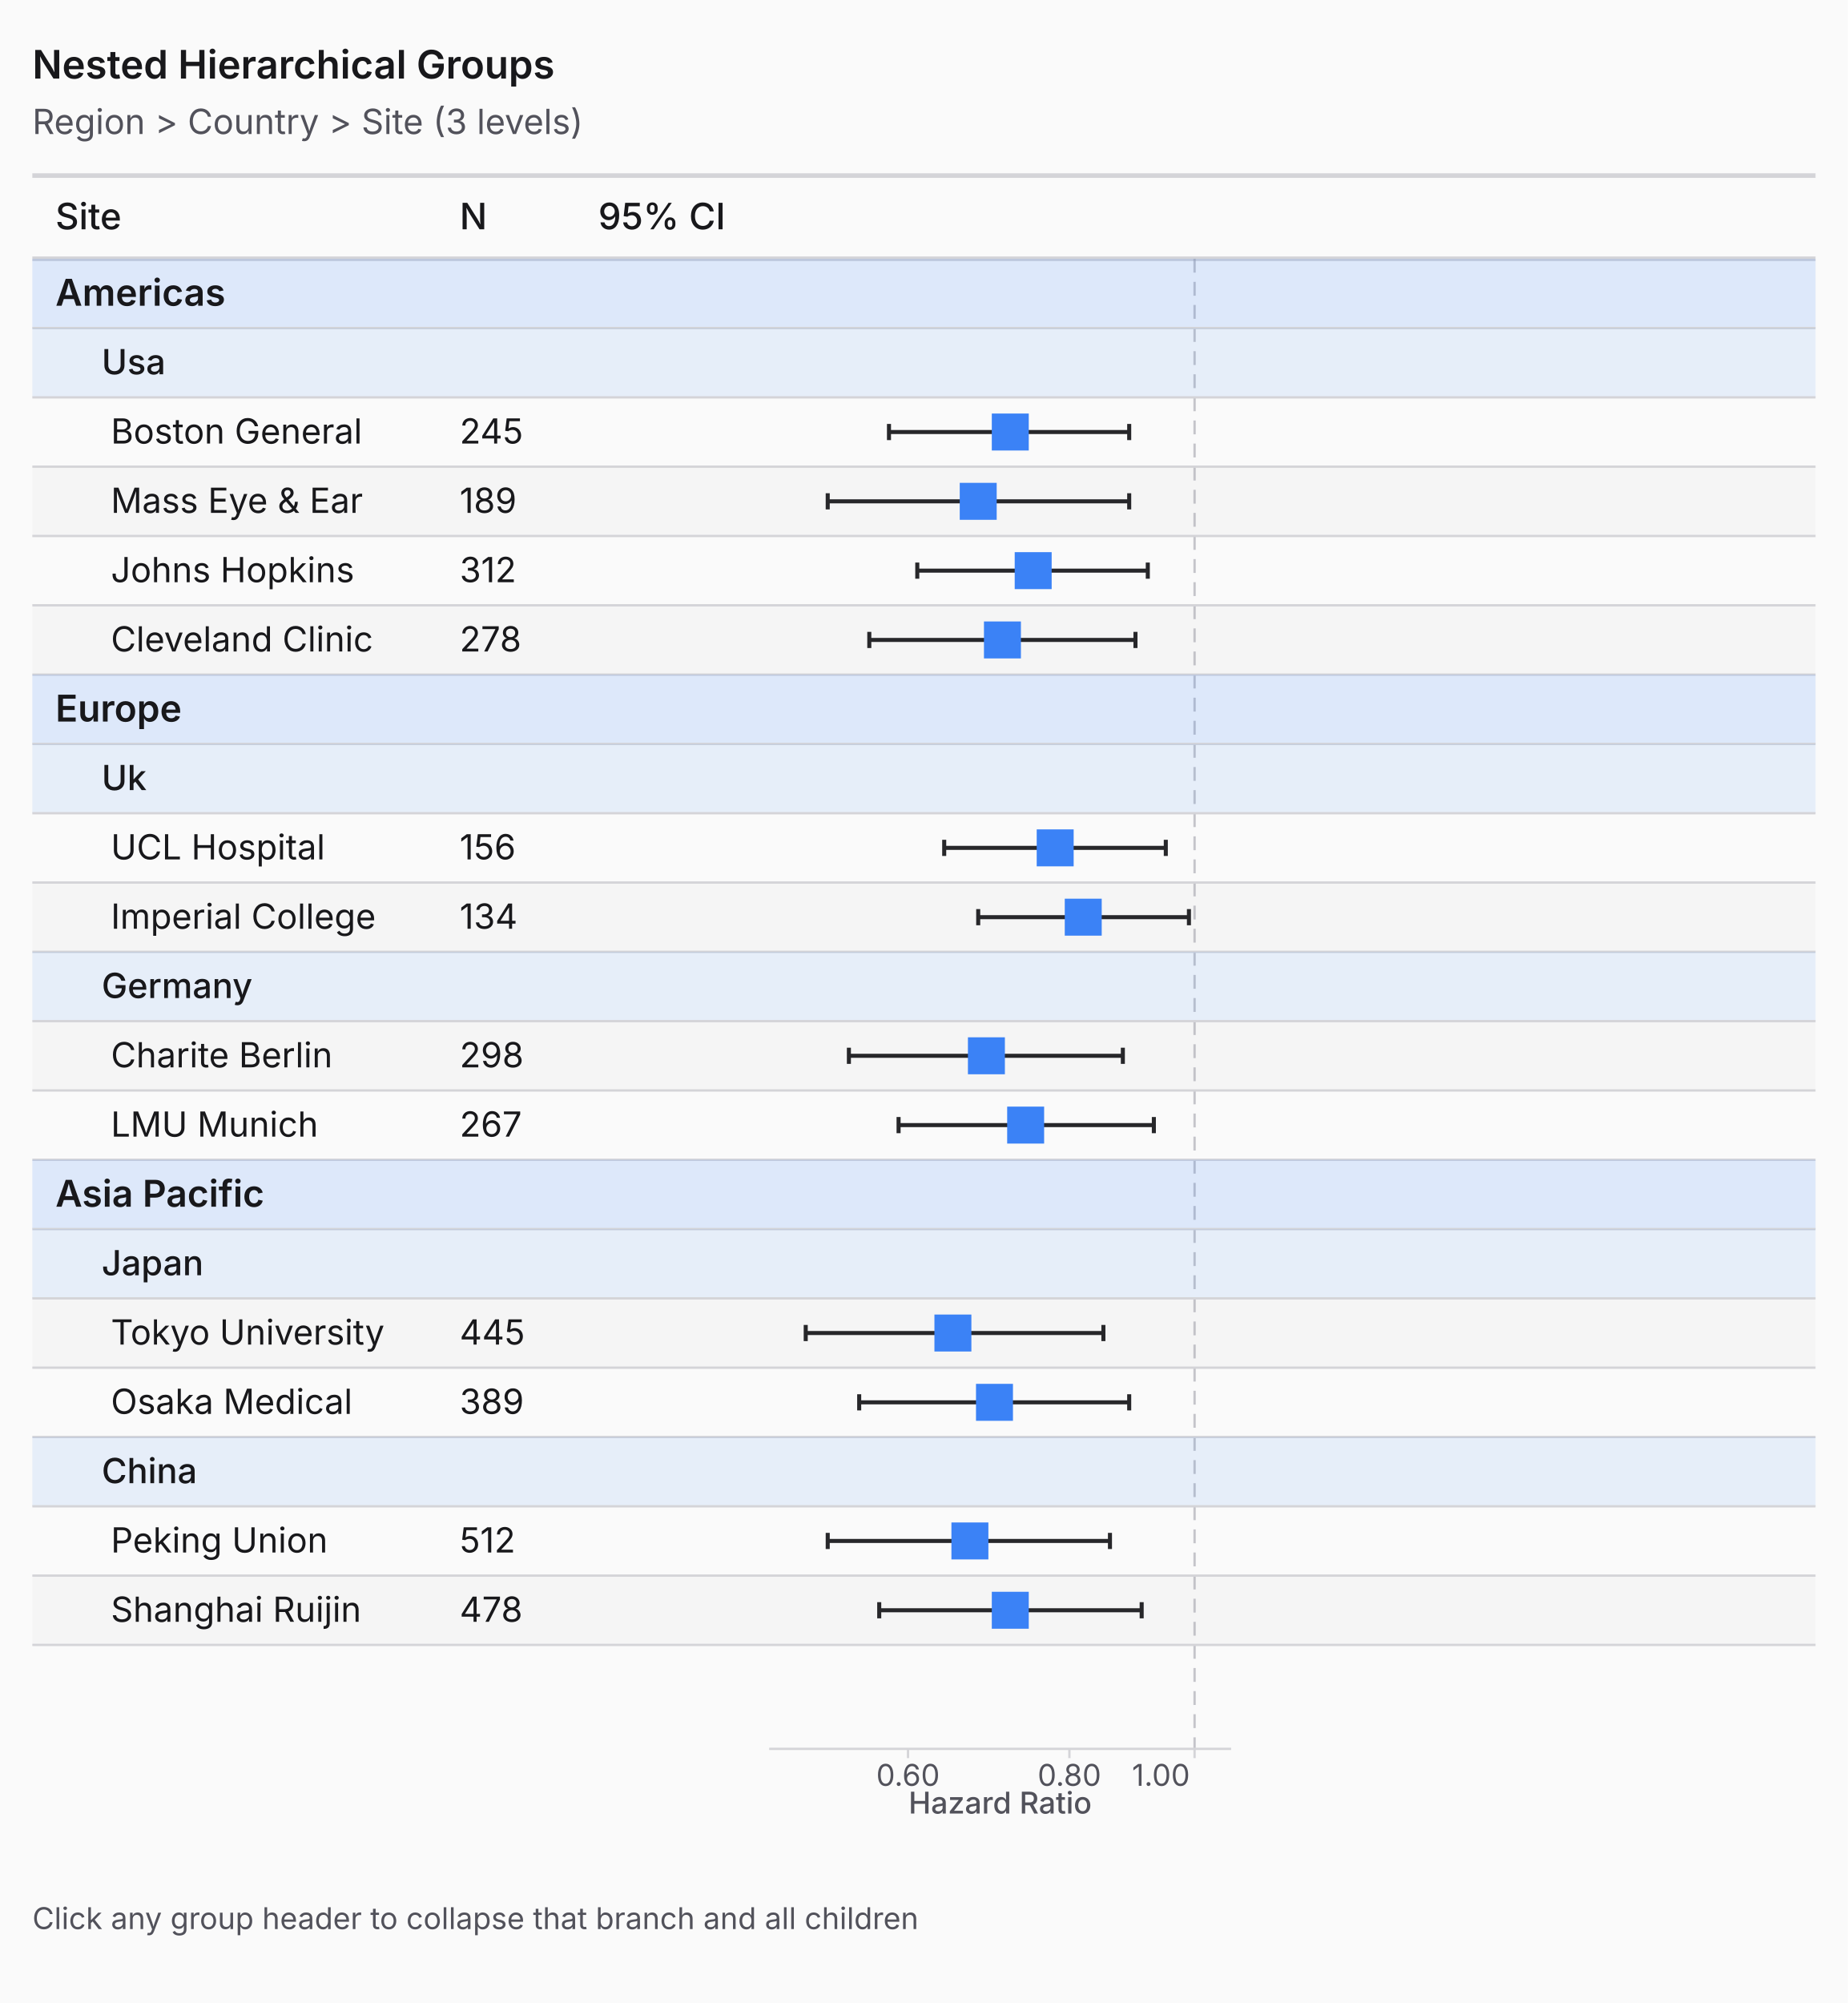
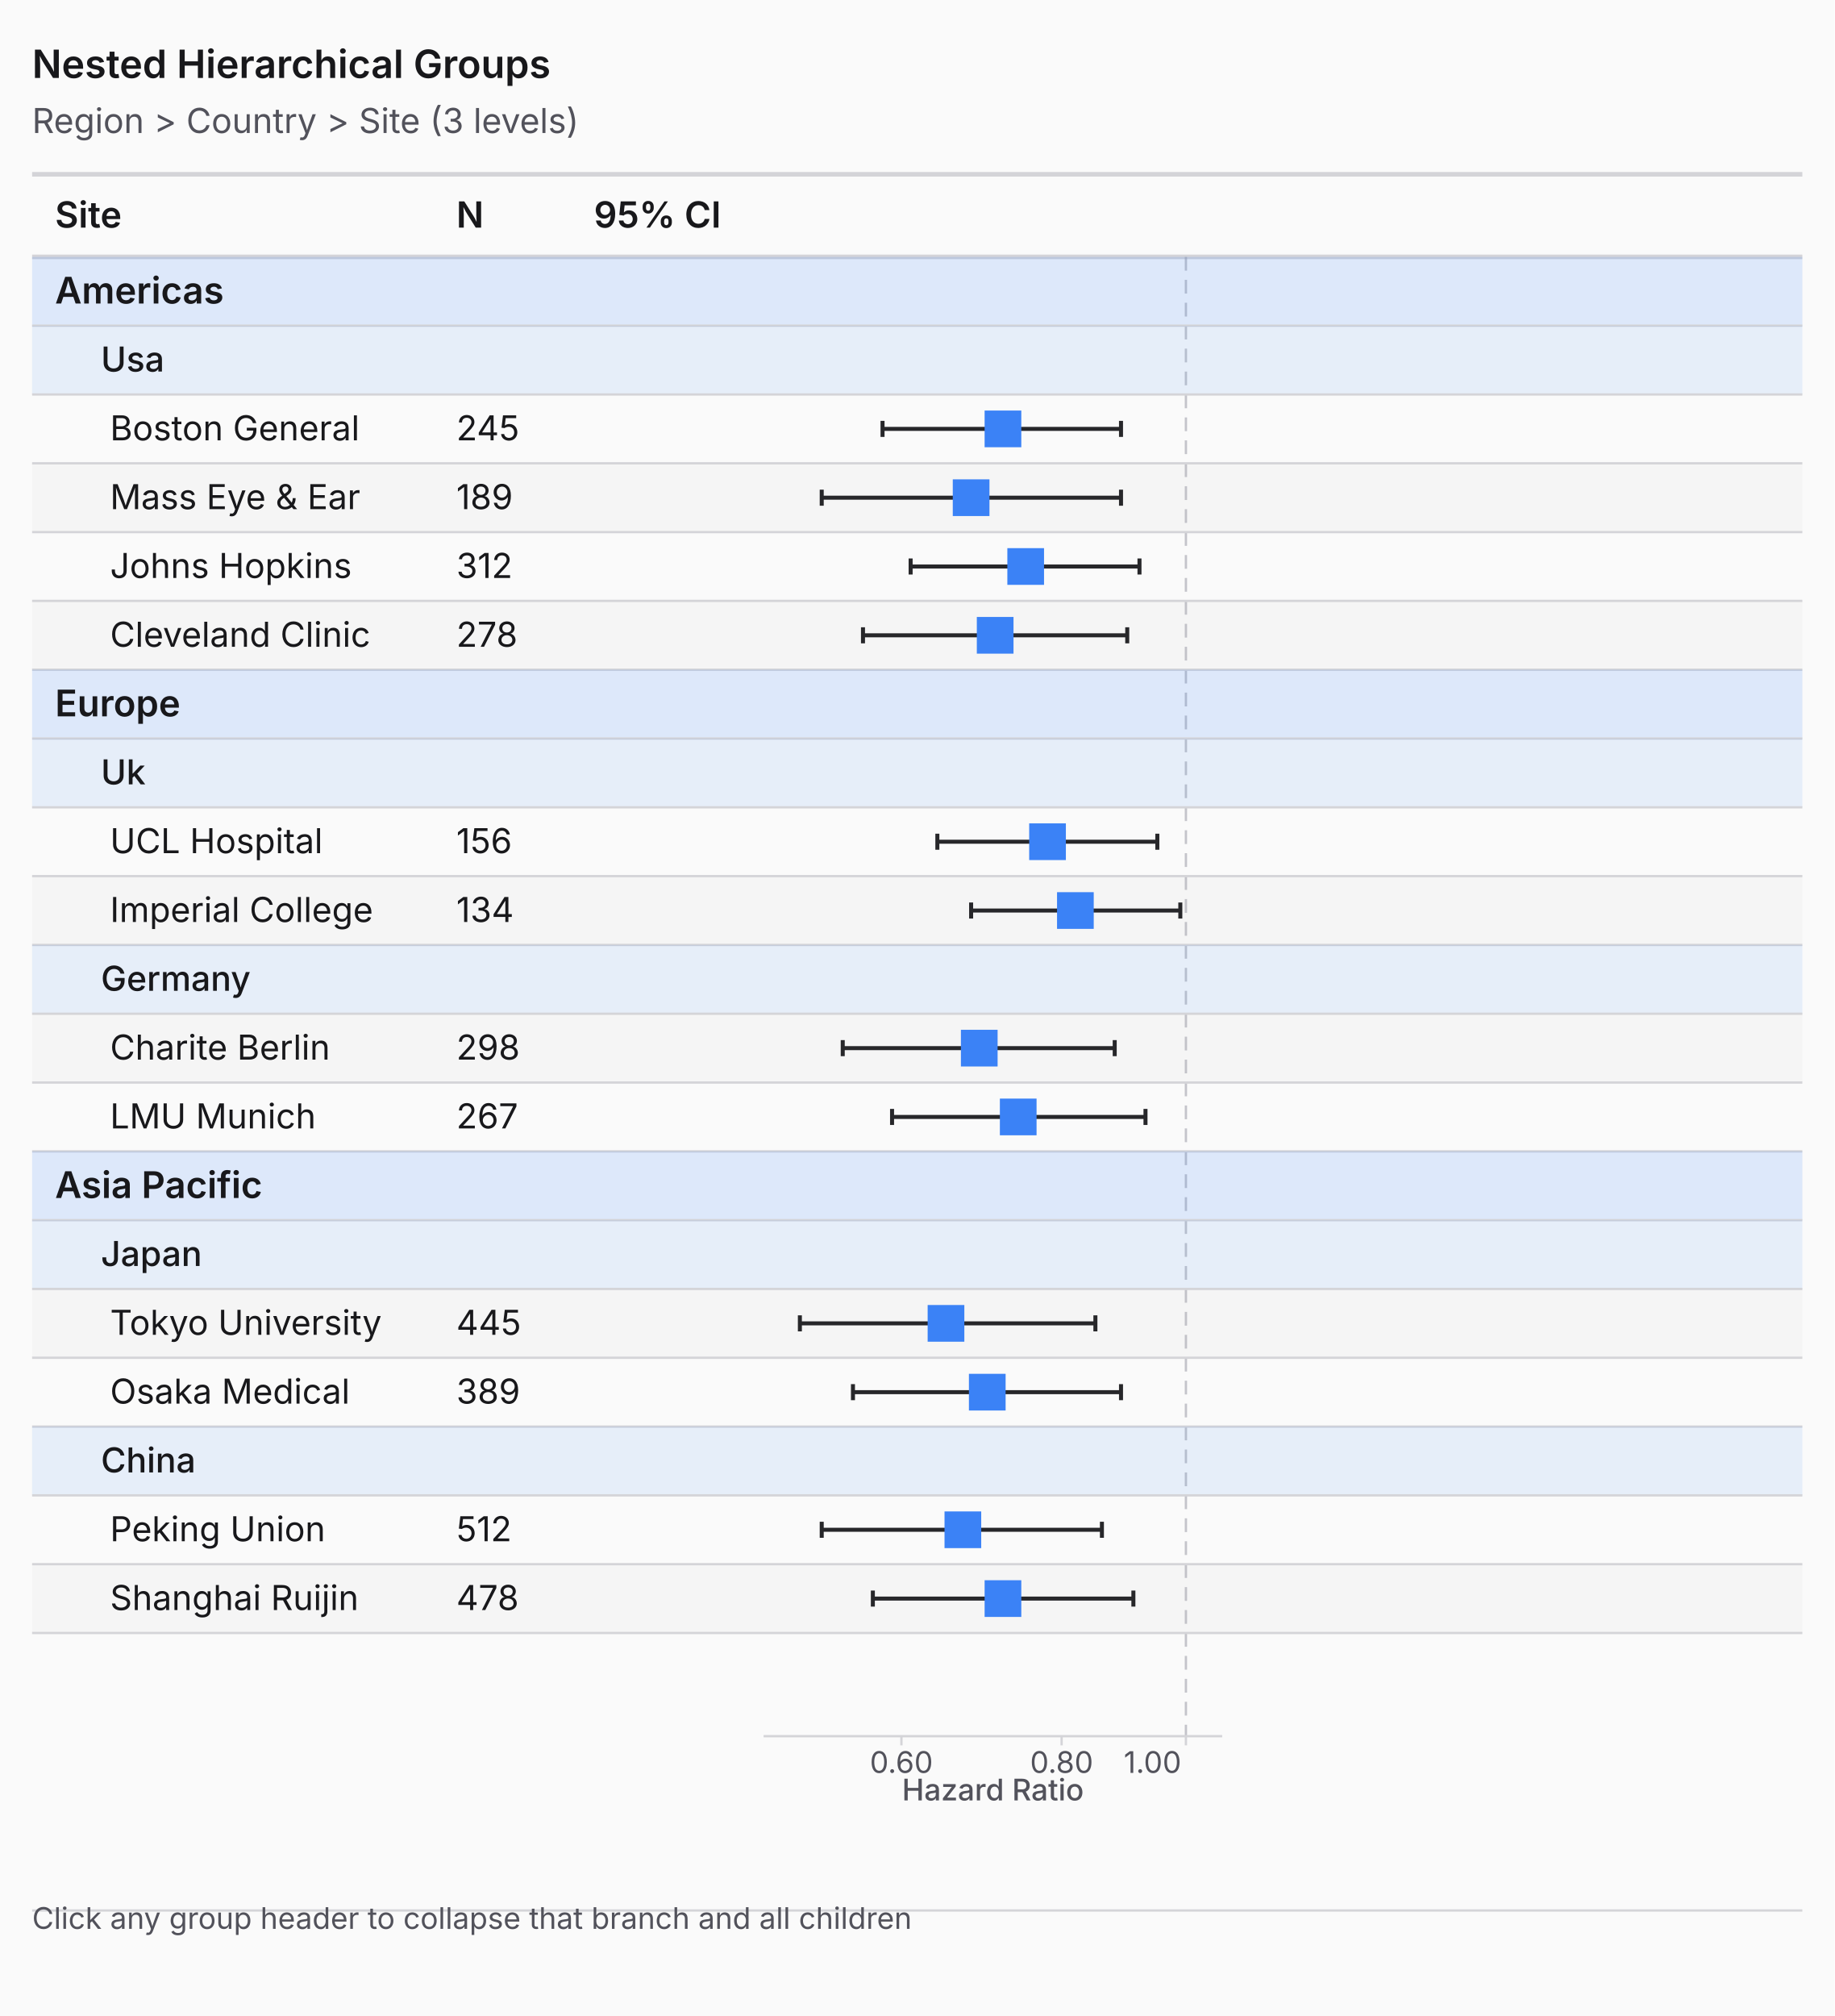
- <svg xmlns="http://www.w3.org/2000/svg" width="800" height="867" viewBox="0 0 800 867">
+ <svg xmlns="http://www.w3.org/2000/svg" width="800" height="879" viewBox="0 0 800 879">
  <rect width="100%" height="100%" fill="#fafafa" />
  <text x="14" y="34" font-family="Inter, system-ui, -apple-system, sans-serif" font-size="17px" font-weight="600" fill="#18181b">Nested Hierarchical Groups</text>
  <text x="14" y="58" font-family="Inter, system-ui, -apple-system, sans-serif" font-size="15px" fill="#52525b">Region &gt; Country &gt; Site (3 levels)</text>
  <line x1="14" x2="786" y1="76" y2="76" stroke="#d4d4d8" stroke-width="2" />
-   <text x="24" y="99.25" font-family="Inter, system-ui, -apple-system, sans-serif" font-size="15.75px" font-weight="500" fill="#18181b">Site</text>
-   <text x="199" y="99.25" font-family="Inter, system-ui, -apple-system, sans-serif" font-size="15.75px" font-weight="500" text-anchor="start" fill="#18181b">N</text>
-   <text x="259" y="99.25" font-family="Inter, system-ui, -apple-system, sans-serif" font-size="15.75px" font-weight="500" text-anchor="start" fill="#18181b">95% CI</text>
-   <text x="343" y="99.25" font-family="Inter, system-ui, -apple-system, sans-serif" font-size="15.75px" font-weight="500" text-anchor="start" fill="#18181b" />
+   <text x="24" y="99.25" font-family="Inter, system-ui, -apple-system, sans-serif" font-size="15.75px" font-weight="600" fill="#18181b">Site</text>
+   <text x="199" y="99.25" font-family="Inter, system-ui, -apple-system, sans-serif" font-size="15.75px" font-weight="600" text-anchor="start" fill="#18181b">N</text>
+   <text x="259" y="99.25" font-family="Inter, system-ui, -apple-system, sans-serif" font-size="15.75px" font-weight="600" text-anchor="start" fill="#18181b">95% CI</text>
+   <text x="343" y="99.25" font-family="Inter, system-ui, -apple-system, sans-serif" font-size="15.75px" font-weight="600" text-anchor="start" fill="#18181b" />
  <line x1="14" x2="786" y1="112" y2="112" stroke="#d4d4d8" stroke-width="2" />
  <rect x="14" y="202" width="772" height="30" fill="#f5f5f5" />
  <rect x="14" y="262" width="772" height="30" fill="#f5f5f5" />
  <rect x="14" y="382" width="772" height="30" fill="#f5f5f5" />
  <rect x="14" y="442" width="772" height="30" fill="#f5f5f5" />
  <rect x="14" y="562" width="772" height="30" fill="#f5f5f5" />
  <rect x="14" y="682" width="772" height="30" fill="#f5f5f5" />
  <line x1="517.174" x2="517.174" y1="112" y2="757" stroke="#a1a1aa" stroke-width="1" stroke-opacity="0.6" stroke-dasharray="6,4" />
  <g class="interval effect-0">
    <line x1="384.874" x2="488.871" y1="187" y2="187" stroke="#27272a" stroke-width="1.75" />
    <line x1="384.874" x2="384.874" y1="183.5" y2="190.5" stroke="#27272a" stroke-width="1.75" />
    <line x1="488.871" x2="488.871" y1="183.5" y2="190.5" stroke="#27272a" stroke-width="1.75" />
    <rect x="429.389" y="179" width="16" height="16" fill="#3b82f6" />
  </g>
  <g class="interval effect-0">
    <line x1="358.352" x2="488.871" y1="217" y2="217" stroke="#27272a" stroke-width="1.75" />
    <line x1="358.352" x2="358.352" y1="213.5" y2="220.5" stroke="#27272a" stroke-width="1.75" />
    <line x1="488.871" x2="488.871" y1="213.5" y2="220.5" stroke="#27272a" stroke-width="1.75" />
    <rect x="415.506" y="209" width="16" height="16" fill="#3b82f6" />
  </g>
  <g class="interval effect-0">
    <line x1="397.122" x2="496.923" y1="247" y2="247" stroke="#27272a" stroke-width="1.75" />
    <line x1="397.122" x2="397.122" y1="243.5" y2="250.5" stroke="#27272a" stroke-width="1.75" />
    <line x1="496.923" x2="496.923" y1="243.5" y2="250.5" stroke="#27272a" stroke-width="1.75" />
    <rect x="439.303" y="239" width="16" height="16" fill="#3b82f6" />
  </g>
  <g class="interval effect-0">
    <line x1="376.351" x2="491.585" y1="277" y2="277" stroke="#27272a" stroke-width="1.75" />
    <line x1="376.351" x2="376.351" y1="273.5" y2="280.5" stroke="#27272a" stroke-width="1.75" />
    <line x1="491.585" x2="491.585" y1="273.5" y2="280.5" stroke="#27272a" stroke-width="1.75" />
    <rect x="425.992" y="269" width="16" height="16" fill="#3b82f6" />
  </g>
  <g class="interval effect-0">
    <line x1="408.782" x2="504.716" y1="367" y2="367" stroke="#27272a" stroke-width="1.75" />
    <line x1="408.782" x2="408.782" y1="363.5" y2="370.5" stroke="#27272a" stroke-width="1.75" />
    <line x1="504.716" x2="504.716" y1="363.5" y2="370.5" stroke="#27272a" stroke-width="1.75" />
    <rect x="448.829" y="359" width="16" height="16" fill="#3b82f6" />
  </g>
  <g class="interval effect-0">
    <line x1="423.506" x2="514.733" y1="397" y2="397" stroke="#27272a" stroke-width="1.75" />
    <line x1="423.506" x2="423.506" y1="393.5" y2="400.5" stroke="#27272a" stroke-width="1.75" />
    <line x1="514.733" x2="514.733" y1="393.5" y2="400.5" stroke="#27272a" stroke-width="1.75" />
    <rect x="460.975" y="389" width="16" height="16" fill="#3b82f6" />
  </g>
  <g class="interval effect-0">
    <line x1="367.518" x2="486.126" y1="457" y2="457" stroke="#27272a" stroke-width="1.75" />
    <line x1="367.518" x2="367.518" y1="453.5" y2="460.5" stroke="#27272a" stroke-width="1.75" />
    <line x1="486.126" x2="486.126" y1="453.5" y2="460.5" stroke="#27272a" stroke-width="1.75" />
    <rect x="419.052" y="449" width="16" height="16" fill="#3b82f6" />
  </g>
  <g class="interval effect-0">
    <line x1="389.025" x2="499.548" y1="487" y2="487" stroke="#27272a" stroke-width="1.75" />
    <line x1="389.025" x2="389.025" y1="483.5" y2="490.5" stroke="#27272a" stroke-width="1.75" />
    <line x1="499.548" x2="499.548" y1="483.5" y2="490.5" stroke="#27272a" stroke-width="1.75" />
    <rect x="436.043" y="479" width="16" height="16" fill="#3b82f6" />
  </g>
  <g class="interval effect-0">
    <line x1="348.826" x2="477.702" y1="577" y2="577" stroke="#27272a" stroke-width="1.75" />
    <line x1="348.826" x2="348.826" y1="573.5" y2="580.5" stroke="#27272a" stroke-width="1.75" />
    <line x1="477.702" x2="477.702" y1="573.5" y2="580.5" stroke="#27272a" stroke-width="1.75" />
    <rect x="404.548" y="569" width="16" height="16" fill="#3b82f6" />
  </g>
  <g class="interval effect-0">
    <line x1="371.975" x2="488.871" y1="607" y2="607" stroke="#27272a" stroke-width="1.75" />
    <line x1="371.975" x2="371.975" y1="603.5" y2="610.5" stroke="#27272a" stroke-width="1.75" />
    <line x1="488.871" x2="488.871" y1="603.5" y2="610.5" stroke="#27272a" stroke-width="1.75" />
    <rect x="422.547" y="599" width="16" height="16" fill="#3b82f6" />
  </g>
  <g class="interval effect-0">
    <line x1="358.352" x2="480.543" y1="667" y2="667" stroke="#27272a" stroke-width="1.75" />
    <line x1="358.352" x2="358.352" y1="663.5" y2="670.5" stroke="#27272a" stroke-width="1.75" />
    <line x1="480.543" x2="480.543" y1="663.5" y2="670.5" stroke="#27272a" stroke-width="1.75" />
    <rect x="411.908" y="659" width="16" height="16" fill="#3b82f6" />
  </g>
  <g class="interval effect-0">
    <line x1="380.65" x2="494.268" y1="697" y2="697" stroke="#27272a" stroke-width="1.75" />
    <line x1="380.65" x2="380.65" y1="693.5" y2="700.5" stroke="#27272a" stroke-width="1.75" />
    <line x1="494.268" x2="494.268" y1="693.5" y2="700.5" stroke="#27272a" stroke-width="1.75" />
    <rect x="429.389" y="689" width="16" height="16" fill="#3b82f6" />
  </g>
  <g transform="translate(0, 757)">
    <line x1="333" x2="533" y1="0" y2="0" stroke="#d4d4d8" stroke-width="1" />
    <line x1="393.107" x2="393.107" y1="0" y2="4" stroke="#d4d4d8" stroke-width="1" />
    <text x="393.107" y="16" text-anchor="middle" font-family="Inter, system-ui, -apple-system, sans-serif" font-size="13px" fill="#52525b">0.60</text>
    <line x1="462.978" x2="462.978" y1="0" y2="4" stroke="#d4d4d8" stroke-width="1" />
    <text x="462.978" y="16" text-anchor="middle" font-family="Inter, system-ui, -apple-system, sans-serif" font-size="13px" fill="#52525b">0.80</text>
    <line x1="517.174" x2="517.174" y1="0" y2="4" stroke="#d4d4d8" stroke-width="1" />
    <text x="515.174" y="16" text-anchor="end" font-family="Inter, system-ui, -apple-system, sans-serif" font-size="13px" fill="#52525b">1.00</text>
    <text x="433" y="28" text-anchor="middle" font-family="Inter, system-ui, -apple-system, sans-serif" font-size="13px" font-weight="500" fill="#52525b">Hazard Ratio</text>
  </g>
  <rect x="14" y="112" width="772" height="30" fill="rgba(59, 130, 246, 0.15)" />
  <text x="24" y="132.333" font-family="Inter, system-ui, -apple-system, sans-serif" font-size="16px" font-weight="600" fill="#18181b">Americas</text>
  <line x1="14" x2="786" y1="142" y2="142" stroke="#d4d4d8" stroke-width="1" />
  <rect x="14" y="142" width="772" height="30" fill="rgba(59, 130, 246, 0.1)" />
  <text x="44" y="162" font-family="Inter, system-ui, -apple-system, sans-serif" font-size="15px" font-weight="500" fill="#18181b">Usa</text>
  <line x1="14" x2="786" y1="172" y2="172" stroke="#d4d4d8" stroke-width="1" />
  <text x="48" y="192" font-family="Inter, system-ui, -apple-system, sans-serif" font-size="15px" font-weight="400" font-style="normal" fill="#18181b">Boston General</text>
  <text x="199" y="192" font-family="Inter, system-ui, -apple-system, sans-serif" font-size="15px" font-weight="400" font-style="normal" text-anchor="start" fill="#18181b">245</text>
  <text x="259" y="192" font-family="Inter, system-ui, -apple-system, sans-serif" font-size="15px" font-weight="400" font-style="normal" text-anchor="start" fill="#18181b" />
  <line x1="14" x2="786" y1="202" y2="202" stroke="#d4d4d8" stroke-width="1" />
  <text x="48" y="222" font-family="Inter, system-ui, -apple-system, sans-serif" font-size="15px" font-weight="400" font-style="normal" fill="#18181b">Mass Eye &amp; Ear</text>
  <text x="199" y="222" font-family="Inter, system-ui, -apple-system, sans-serif" font-size="15px" font-weight="400" font-style="normal" text-anchor="start" fill="#18181b">189</text>
  <text x="259" y="222" font-family="Inter, system-ui, -apple-system, sans-serif" font-size="15px" font-weight="400" font-style="normal" text-anchor="start" fill="#18181b" />
  <line x1="14" x2="786" y1="232" y2="232" stroke="#d4d4d8" stroke-width="1" />
  <text x="48" y="252" font-family="Inter, system-ui, -apple-system, sans-serif" font-size="15px" font-weight="400" font-style="normal" fill="#18181b">Johns Hopkins</text>
  <text x="199" y="252" font-family="Inter, system-ui, -apple-system, sans-serif" font-size="15px" font-weight="400" font-style="normal" text-anchor="start" fill="#18181b">312</text>
  <text x="259" y="252" font-family="Inter, system-ui, -apple-system, sans-serif" font-size="15px" font-weight="400" font-style="normal" text-anchor="start" fill="#18181b" />
  <line x1="14" x2="786" y1="262" y2="262" stroke="#d4d4d8" stroke-width="1" />
  <text x="48" y="282" font-family="Inter, system-ui, -apple-system, sans-serif" font-size="15px" font-weight="400" font-style="normal" fill="#18181b">Cleveland Clinic</text>
  <text x="199" y="282" font-family="Inter, system-ui, -apple-system, sans-serif" font-size="15px" font-weight="400" font-style="normal" text-anchor="start" fill="#18181b">278</text>
  <text x="259" y="282" font-family="Inter, system-ui, -apple-system, sans-serif" font-size="15px" font-weight="400" font-style="normal" text-anchor="start" fill="#18181b" />
  <line x1="14" x2="786" y1="292" y2="292" stroke="#d4d4d8" stroke-width="1" />
  <rect x="14" y="292" width="772" height="30" fill="rgba(59, 130, 246, 0.15)" />
  <text x="24" y="312.333" font-family="Inter, system-ui, -apple-system, sans-serif" font-size="16px" font-weight="600" fill="#18181b">Europe</text>
  <line x1="14" x2="786" y1="322" y2="322" stroke="#d4d4d8" stroke-width="1" />
  <rect x="14" y="322" width="772" height="30" fill="rgba(59, 130, 246, 0.1)" />
  <text x="44" y="342" font-family="Inter, system-ui, -apple-system, sans-serif" font-size="15px" font-weight="500" fill="#18181b">Uk</text>
  <line x1="14" x2="786" y1="352" y2="352" stroke="#d4d4d8" stroke-width="1" />
  <text x="48" y="372" font-family="Inter, system-ui, -apple-system, sans-serif" font-size="15px" font-weight="400" font-style="normal" fill="#18181b">UCL Hospital</text>
  <text x="199" y="372" font-family="Inter, system-ui, -apple-system, sans-serif" font-size="15px" font-weight="400" font-style="normal" text-anchor="start" fill="#18181b">156</text>
  <text x="259" y="372" font-family="Inter, system-ui, -apple-system, sans-serif" font-size="15px" font-weight="400" font-style="normal" text-anchor="start" fill="#18181b" />
  <line x1="14" x2="786" y1="382" y2="382" stroke="#d4d4d8" stroke-width="1" />
  <text x="48" y="402" font-family="Inter, system-ui, -apple-system, sans-serif" font-size="15px" font-weight="400" font-style="normal" fill="#18181b">Imperial College</text>
  <text x="199" y="402" font-family="Inter, system-ui, -apple-system, sans-serif" font-size="15px" font-weight="400" font-style="normal" text-anchor="start" fill="#18181b">134</text>
  <text x="259" y="402" font-family="Inter, system-ui, -apple-system, sans-serif" font-size="15px" font-weight="400" font-style="normal" text-anchor="start" fill="#18181b" />
  <line x1="14" x2="786" y1="412" y2="412" stroke="#d4d4d8" stroke-width="1" />
  <rect x="14" y="412" width="772" height="30" fill="rgba(59, 130, 246, 0.1)" />
  <text x="44" y="432" font-family="Inter, system-ui, -apple-system, sans-serif" font-size="15px" font-weight="500" fill="#18181b">Germany</text>
  <line x1="14" x2="786" y1="442" y2="442" stroke="#d4d4d8" stroke-width="1" />
  <text x="48" y="462" font-family="Inter, system-ui, -apple-system, sans-serif" font-size="15px" font-weight="400" font-style="normal" fill="#18181b">Charite Berlin</text>
  <text x="199" y="462" font-family="Inter, system-ui, -apple-system, sans-serif" font-size="15px" font-weight="400" font-style="normal" text-anchor="start" fill="#18181b">298</text>
  <text x="259" y="462" font-family="Inter, system-ui, -apple-system, sans-serif" font-size="15px" font-weight="400" font-style="normal" text-anchor="start" fill="#18181b" />
  <line x1="14" x2="786" y1="472" y2="472" stroke="#d4d4d8" stroke-width="1" />
  <text x="48" y="492" font-family="Inter, system-ui, -apple-system, sans-serif" font-size="15px" font-weight="400" font-style="normal" fill="#18181b">LMU Munich</text>
  <text x="199" y="492" font-family="Inter, system-ui, -apple-system, sans-serif" font-size="15px" font-weight="400" font-style="normal" text-anchor="start" fill="#18181b">267</text>
  <text x="259" y="492" font-family="Inter, system-ui, -apple-system, sans-serif" font-size="15px" font-weight="400" font-style="normal" text-anchor="start" fill="#18181b" />
  <line x1="14" x2="786" y1="502" y2="502" stroke="#d4d4d8" stroke-width="1" />
  <rect x="14" y="502" width="772" height="30" fill="rgba(59, 130, 246, 0.15)" />
  <text x="24" y="522.333" font-family="Inter, system-ui, -apple-system, sans-serif" font-size="16px" font-weight="600" fill="#18181b">Asia Pacific</text>
  <line x1="14" x2="786" y1="532" y2="532" stroke="#d4d4d8" stroke-width="1" />
  <rect x="14" y="532" width="772" height="30" fill="rgba(59, 130, 246, 0.1)" />
  <text x="44" y="552" font-family="Inter, system-ui, -apple-system, sans-serif" font-size="15px" font-weight="500" fill="#18181b">Japan</text>
  <line x1="14" x2="786" y1="562" y2="562" stroke="#d4d4d8" stroke-width="1" />
  <text x="48" y="582" font-family="Inter, system-ui, -apple-system, sans-serif" font-size="15px" font-weight="400" font-style="normal" fill="#18181b">Tokyo University</text>
  <text x="199" y="582" font-family="Inter, system-ui, -apple-system, sans-serif" font-size="15px" font-weight="400" font-style="normal" text-anchor="start" fill="#18181b">445</text>
  <text x="259" y="582" font-family="Inter, system-ui, -apple-system, sans-serif" font-size="15px" font-weight="400" font-style="normal" text-anchor="start" fill="#18181b" />
  <line x1="14" x2="786" y1="592" y2="592" stroke="#d4d4d8" stroke-width="1" />
  <text x="48" y="612" font-family="Inter, system-ui, -apple-system, sans-serif" font-size="15px" font-weight="400" font-style="normal" fill="#18181b">Osaka Medical</text>
  <text x="199" y="612" font-family="Inter, system-ui, -apple-system, sans-serif" font-size="15px" font-weight="400" font-style="normal" text-anchor="start" fill="#18181b">389</text>
  <text x="259" y="612" font-family="Inter, system-ui, -apple-system, sans-serif" font-size="15px" font-weight="400" font-style="normal" text-anchor="start" fill="#18181b" />
  <line x1="14" x2="786" y1="622" y2="622" stroke="#d4d4d8" stroke-width="1" />
  <rect x="14" y="622" width="772" height="30" fill="rgba(59, 130, 246, 0.1)" />
  <text x="44" y="642" font-family="Inter, system-ui, -apple-system, sans-serif" font-size="15px" font-weight="500" fill="#18181b">China</text>
  <line x1="14" x2="786" y1="652" y2="652" stroke="#d4d4d8" stroke-width="1" />
  <text x="48" y="672" font-family="Inter, system-ui, -apple-system, sans-serif" font-size="15px" font-weight="400" font-style="normal" fill="#18181b">Peking Union</text>
  <text x="199" y="672" font-family="Inter, system-ui, -apple-system, sans-serif" font-size="15px" font-weight="400" font-style="normal" text-anchor="start" fill="#18181b">512</text>
  <text x="259" y="672" font-family="Inter, system-ui, -apple-system, sans-serif" font-size="15px" font-weight="400" font-style="normal" text-anchor="start" fill="#18181b" />
  <line x1="14" x2="786" y1="682" y2="682" stroke="#d4d4d8" stroke-width="1" />
  <text x="48" y="702" font-family="Inter, system-ui, -apple-system, sans-serif" font-size="15px" font-weight="400" font-style="normal" fill="#18181b">Shanghai Ruijin</text>
  <text x="199" y="702" font-family="Inter, system-ui, -apple-system, sans-serif" font-size="15px" font-weight="400" font-style="normal" text-anchor="start" fill="#18181b">478</text>
  <text x="259" y="702" font-family="Inter, system-ui, -apple-system, sans-serif" font-size="15px" font-weight="400" font-style="normal" text-anchor="start" fill="#18181b" />
  <line x1="14" x2="786" y1="712" y2="712" stroke="#d4d4d8" stroke-width="1" />
-   <text x="14" y="835" font-family="Inter, system-ui, -apple-system, sans-serif" font-size="13px" fill="#52525b">Click any group header to collapse that branch and all children</text>
+   <line x1="14" x2="786" y1="833" y2="833" stroke="#d4d4d8" stroke-width="1" />
+   <text x="14" y="841" font-family="Inter, system-ui, -apple-system, sans-serif" font-size="13px" fill="#52525b">Click any group header to collapse that branch and all children</text>
</svg>
